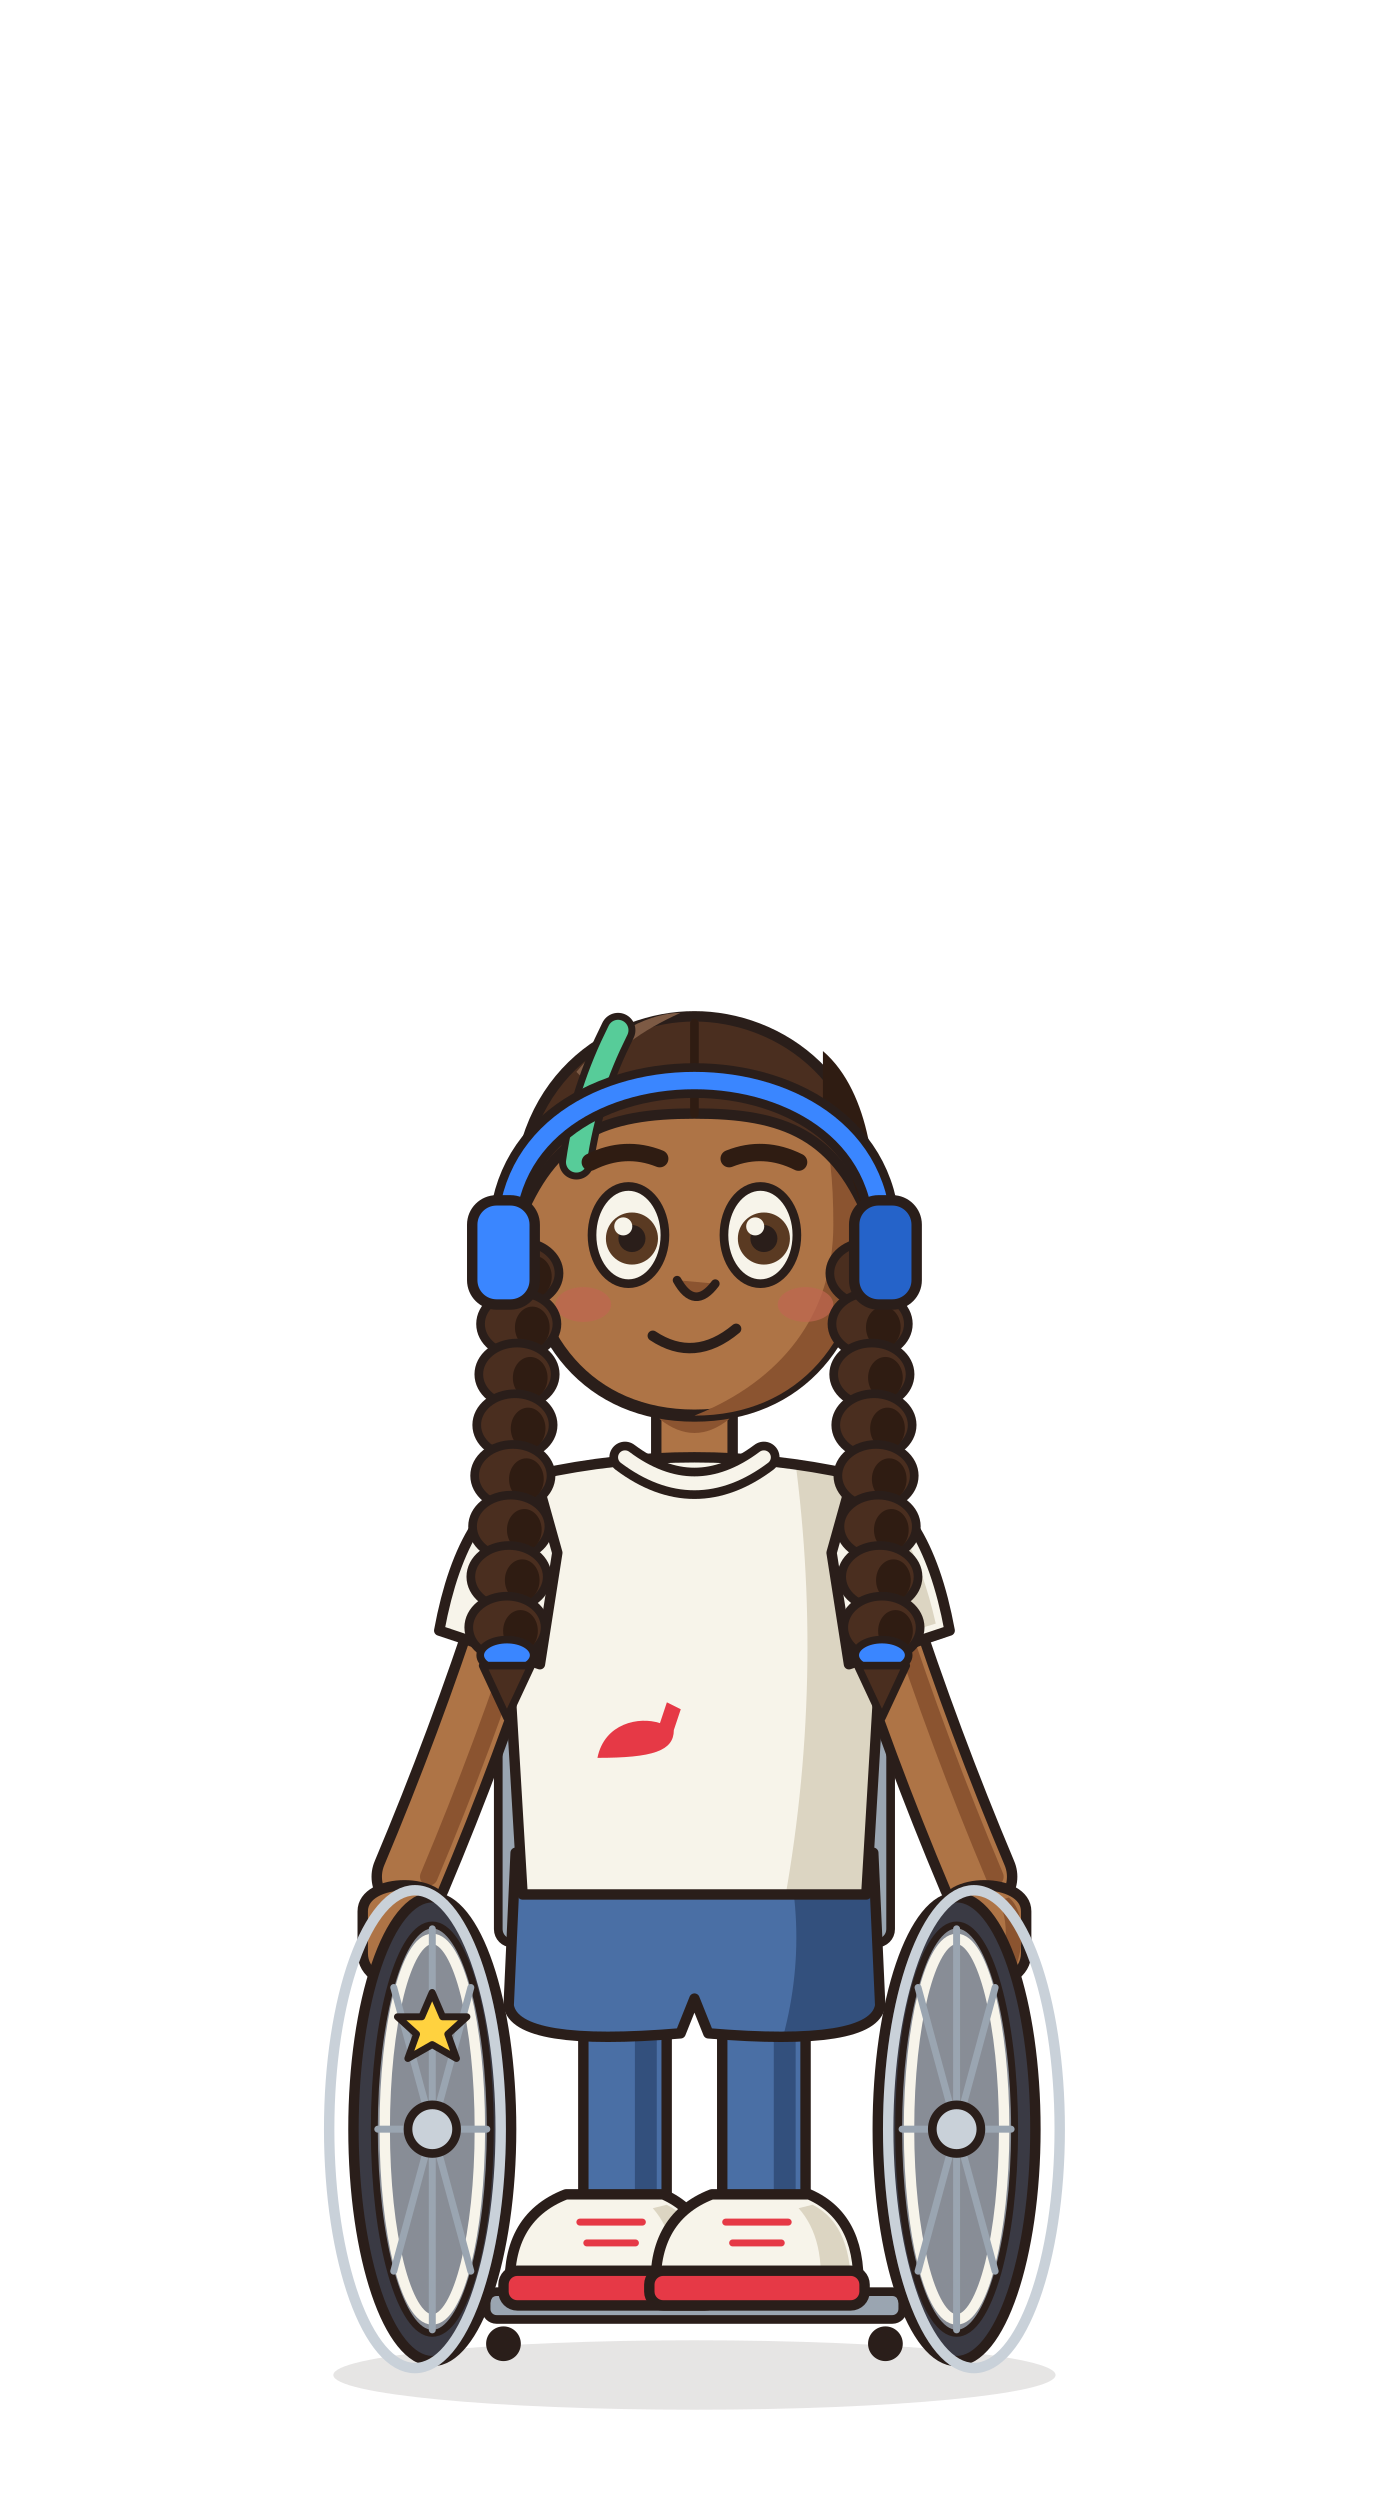
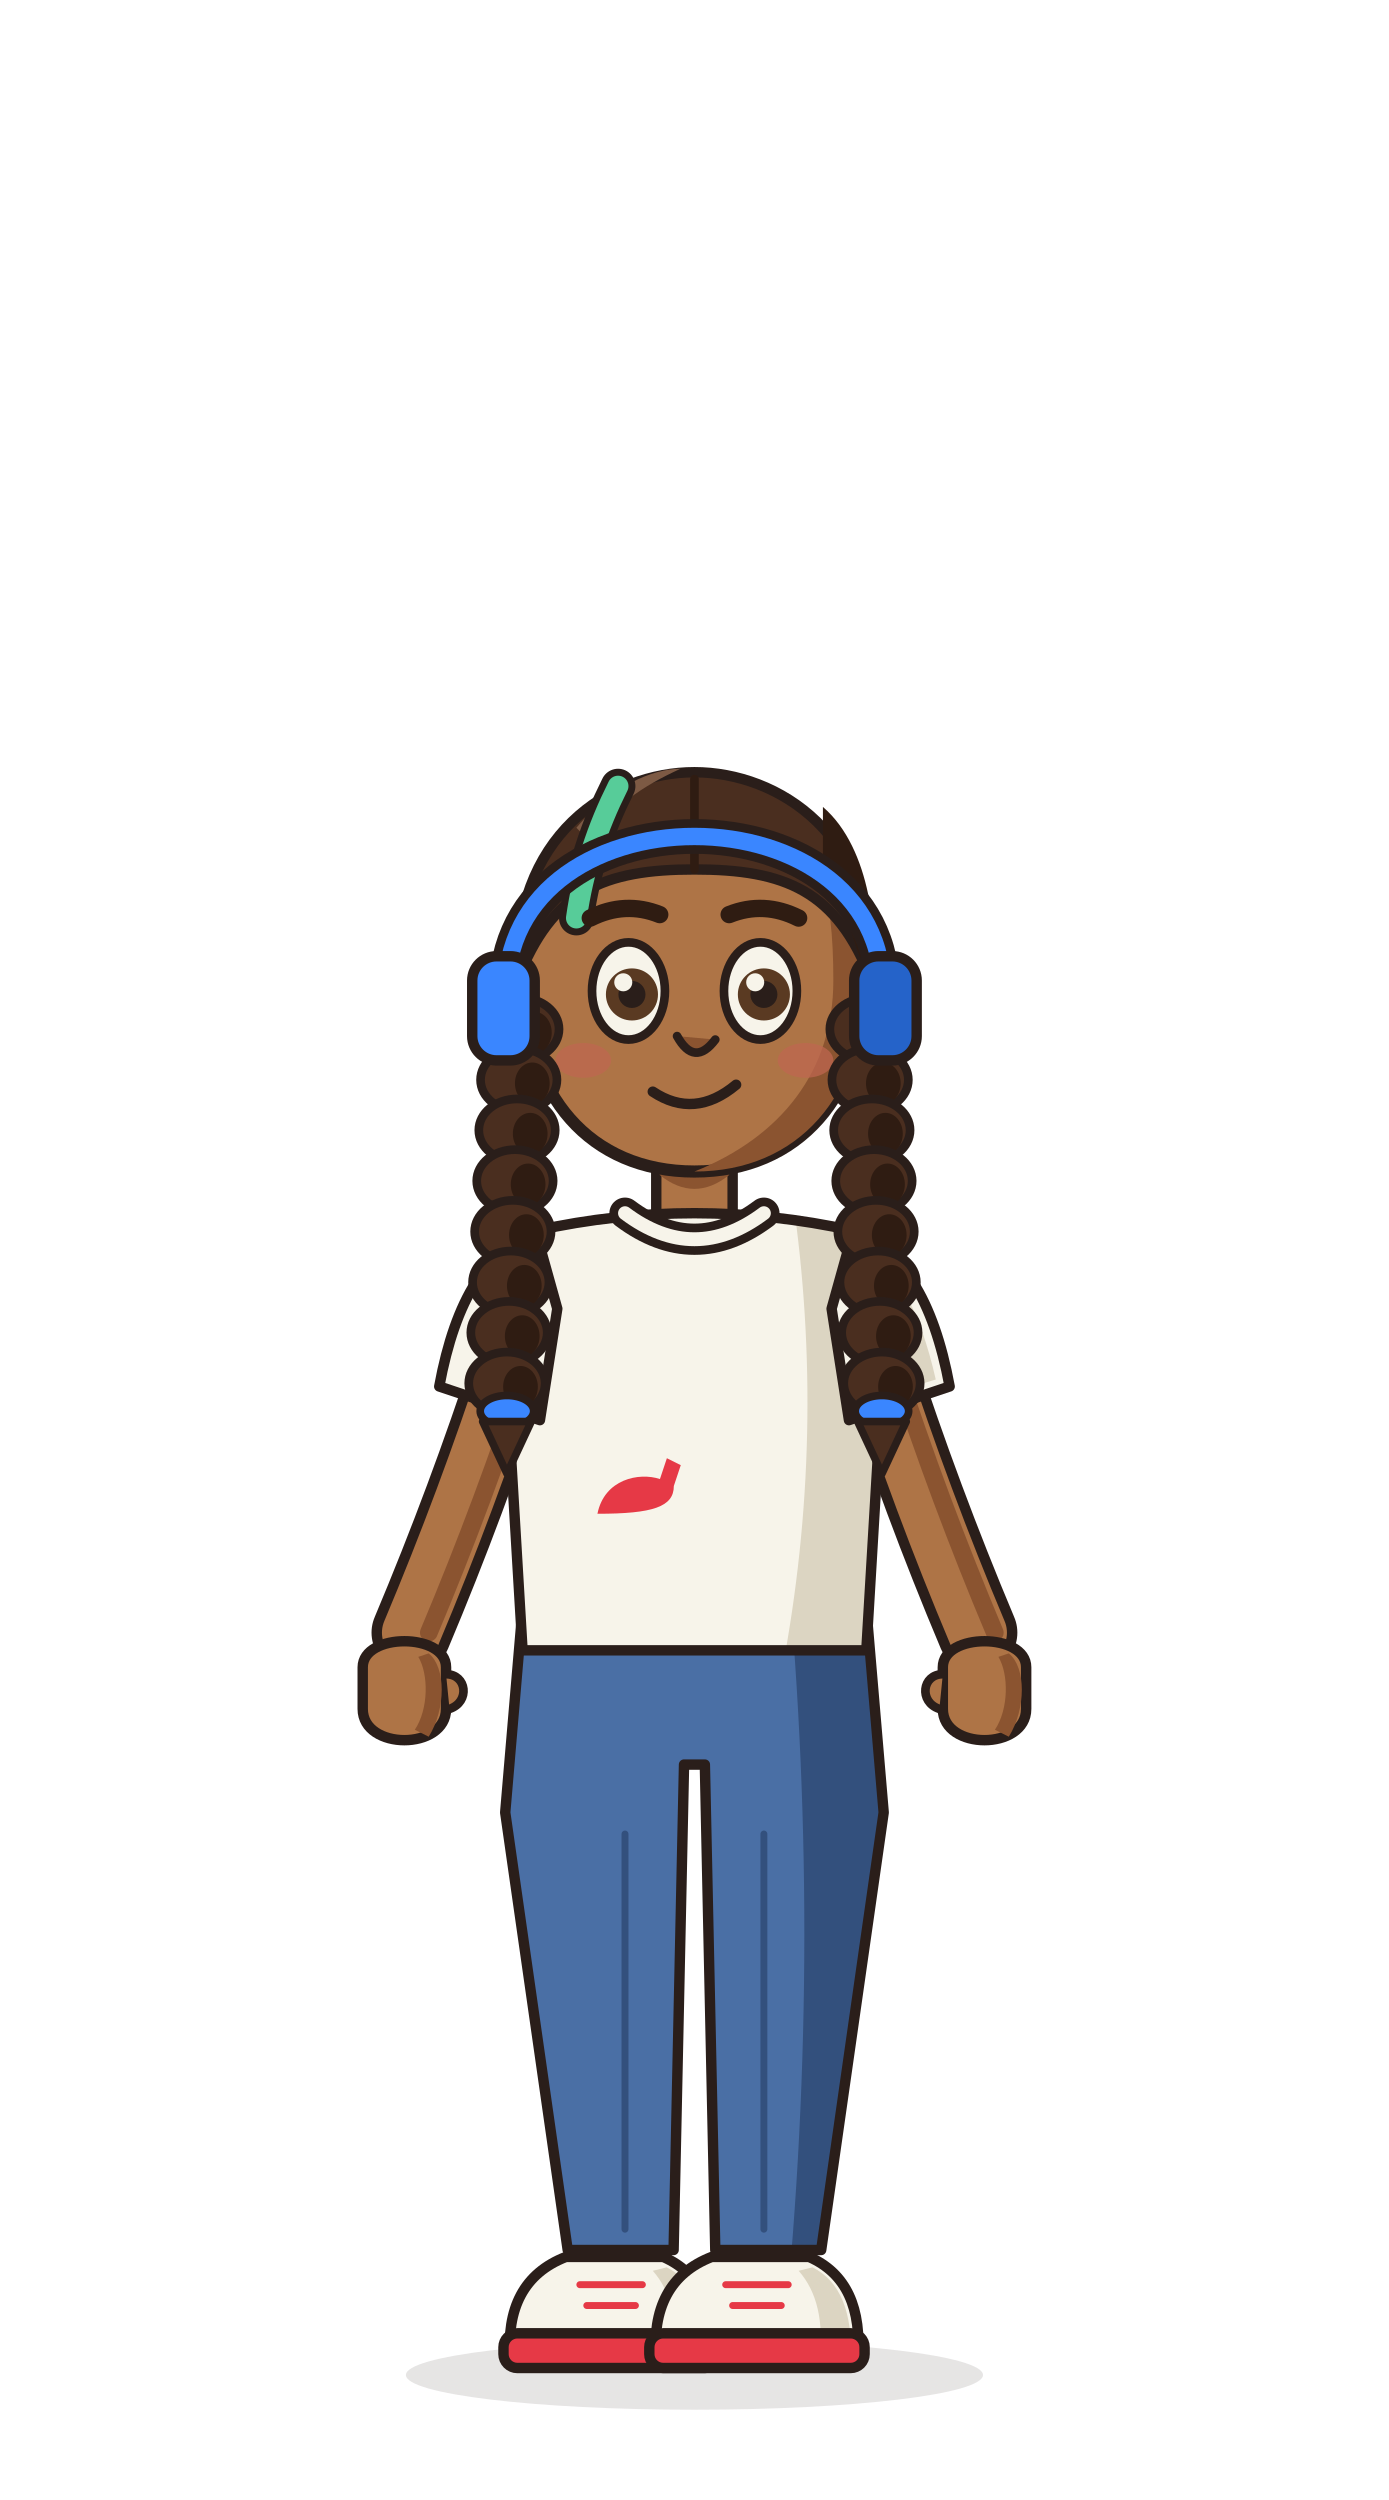
<svg xmlns="http://www.w3.org/2000/svg" viewBox="0 0 400 720" width="400" height="720" stroke-linejoin="round" stroke-linecap="round">
-   <g transform="translate(0 224.7)">
-     <ellipse cx="200" cy="459.3" rx="104" ry="10" fill="#2A1E1A" opacity="0.12" />
-     <rect x="143.5" y="180" width="10" height="154.9" rx="4" fill="#9AA5B1" stroke="#2A1E1A" stroke-width="2.5" />
-     <rect x="141.5" y="172" width="14" height="14" rx="5" fill="#2A1E1A" />
-     <rect x="246.5" y="180" width="10" height="154.9" rx="4" fill="#9AA5B1" stroke="#2A1E1A" stroke-width="2.5" />
-     <rect x="244.5" y="172" width="14" height="14" rx="5" fill="#2A1E1A" />
-     <rect x="150.5" y="214" width="99.1" height="110.9" rx="8" fill="#3A3A44" stroke="#2A1E1A" stroke-width="3" />
+   <g transform="translate(0 154.4)">
+     <ellipse cx="200" cy="529.6" rx="83.1" ry="10" fill="#2A1E1A" opacity="0.12" />
    <ellipse cx="149" cy="134" rx="9" ry="13" fill="#AE7446" stroke="#2A1E1A" stroke-width="3" />
    <ellipse cx="251" cy="134" rx="9" ry="13" fill="#AE7446" stroke="#2A1E1A" stroke-width="3" />
    <path d="M151 128 Q146 134 151 140 M249 128 Q254 134 249 140" fill="none" stroke="#8B5430" stroke-width="3" />
    <rect x="189" y="172" width="22" height="26" fill="#AE7446" stroke="#2A1E1A" stroke-width="3" />
    <path d="M190 176 Q200 186 210 176 L210 184 Q200 192 190 184 Z" fill="#8B5430" />
    <g fill="none">
-       <path d="M180 354.9 L180 415.3" fill="none" stroke="#2A1E1A" stroke-width="27" />
-       <path d="M180 354.9 L180 415.3" fill="none" stroke="#4A6FA5" stroke-width="21" />
+       <path d="M180 343.8 L180 493.6" fill="none" stroke="#2A1E1A" stroke-width="27" />
+       <path d="M180 343.8 L180 493.6" fill="none" stroke="#AE7446" stroke-width="21" />
      <g transform="translate(6 0)">
-         <path d="M180 354.9 L180 415.3" fill="none" stroke="#33507D" stroke-width="6.3" />
+         <path d="M180 343.8 L180 493.6" fill="none" stroke="#8B5430" stroke-width="6.3" />
      </g>
    </g>
    <g fill="none">
-       <path d="M220 354.9 L220 415.3" fill="none" stroke="#2A1E1A" stroke-width="27" />
-       <path d="M220 354.9 L220 415.3" fill="none" stroke="#4A6FA5" stroke-width="21" />
+       <path d="M220 343.8 L220 493.6" fill="none" stroke="#2A1E1A" stroke-width="27" />
+       <path d="M220 343.8 L220 493.6" fill="none" stroke="#AE7446" stroke-width="21" />
      <g transform="translate(6 0)">
-         <path d="M220 354.9 L220 415.3" fill="none" stroke="#33507D" stroke-width="6.3" />
+         <path d="M220 343.8 L220 493.6" fill="none" stroke="#8B5430" stroke-width="6.3" />
      </g>
    </g>
-     <rect x="140" y="435.3" width="120" height="8" rx="3" fill="#9AA5B1" stroke="#2A1E1A" stroke-width="2.5" />
-     <path d="M147 437.265 Q145 414.265 163 407.265 L191 407.265 Q207 414.265 205 437.265 Z" fill="#F7F4EA" stroke="#2A1E1A" stroke-width="3" />
-     <path d="M192 410.265 Q204 416.265 203 437.265 L194 437.265 Q196 420.265 188 411.265 Z" fill="#DCD5C2" />
-     <path d="M167 415.265 L185 415.265 M169 421.265 L183 421.265" fill="none" stroke="#E63946" stroke-width="2" />
-     <rect x="145" y="429.265" width="62" height="10" rx="4" fill="#E63946" stroke="#2A1E1A" stroke-width="3" />
-     <path d="M189 437.265 Q187 414.265 205 407.265 L233 407.265 Q249 414.265 247 437.265 Z" fill="#F7F4EA" stroke="#2A1E1A" stroke-width="3" />
-     <path d="M234 410.265 Q246 416.265 245 437.265 L236 437.265 Q238 420.265 230 411.265 Z" fill="#DCD5C2" />
-     <path d="M209 415.265 L227 415.265 M211 421.265 L225 421.265" fill="none" stroke="#E63946" stroke-width="2" />
-     <rect x="187" y="429.265" width="62" height="10" rx="4" fill="#E63946" stroke="#2A1E1A" stroke-width="3" />
-     <clipPath id="KID194-lap">
-       <path d="M148.5 308.9 L251.5 308.9 L253.5 352.9 Q251.5 364.9 204 360.9 L200 350.9 L196 360.9 Q148.5 364.9 146.5 352.9 Z" />
+     <path d="M147 525.588 Q145 502.588 163 495.588 L191 495.588 Q207 502.588 205 525.588 Z" fill="#F7F4EA" stroke="#2A1E1A" stroke-width="3" />
+     <path d="M192 498.588 Q204 504.588 203 525.588 L194 525.588 Q196 508.588 188 499.588 Z" fill="#DCD5C2" />
+     <path d="M167 503.588 L185 503.588 M169 509.588 L183 509.588" fill="none" stroke="#E63946" stroke-width="2" />
+     <rect x="145" y="517.588" width="62" height="10" rx="4" fill="#E63946" stroke="#2A1E1A" stroke-width="3" />
+     <path d="M189 525.588 Q187 502.588 205 495.588 L233 495.588 Q249 502.588 247 525.588 Z" fill="#F7F4EA" stroke="#2A1E1A" stroke-width="3" />
+     <path d="M234 498.588 Q246 504.588 245 525.588 L236 525.588 Q238 508.588 230 499.588 Z" fill="#DCD5C2" />
+     <path d="M209 503.588 L227 503.588 M211 509.588 L225 509.588" fill="none" stroke="#E63946" stroke-width="2" />
+     <rect x="187" y="517.588" width="62" height="10" rx="4" fill="#E63946" stroke="#2A1E1A" stroke-width="3" />
+     <clipPath id="KID194-pants">
+       <path d="M150.5 308.9 L249.5 308.9 L254.5 367.6 L236.5 493.6 L206 493.6 L203 353.8 L197 353.8 L194 493.6 L163.5 493.6 L145.5 367.6 Z" />
    </clipPath>
-     <path d="M148.5 308.9 L251.5 308.9 L253.5 352.9 Q251.5 364.9 204 360.9 L200 350.9 L196 360.9 Q148.5 364.9 146.5 352.9 Z" fill="#4A6FA5" />
-     <g clip-path="url(#KID194-lap)">
-       <path d="M225 302.868 Q235 337.9 222 372.868 L360 372.868 L360 302.868 Z" fill="#33507D" />
+     <path d="M150.5 308.9 L249.5 308.9 L254.5 367.6 L236.5 493.6 L206 493.6 L203 353.8 L197 353.8 L194 493.6 L163.5 493.6 L145.5 367.6 Z" fill="#4A6FA5" />
+     <g clip-path="url(#KID194-pants)">
+       <path d="M227.3 302.868 Q237.3 417.2 224.3 531.588 L360 531.588 L360 302.868 Z" fill="#33507D" />
+       <path d="M180 373.8 L180 487.6 M220 373.8 L220 487.6" fill="none" stroke="#33507D" stroke-width="2" />
    </g>
-     <path d="M148.5 308.9 L251.5 308.9 L253.5 352.9 Q251.5 364.9 204 360.9 L200 350.9 L196 360.9 Q148.5 364.9 146.5 352.9 Z" fill="none" stroke="#2A1E1A" stroke-width="3" />
+     <path d="M150.5 308.9 L249.5 308.9 L254.5 367.6 L236.5 493.6 L206 493.6 L203 353.8 L197 353.8 L194 493.6 L163.5 493.6 L145.5 367.6 Z" fill="none" stroke="#2A1E1A" stroke-width="3" />
    <g fill="none">
      <path d="M147.5 238 Q134.5 277.8 118.5 315.8" fill="none" stroke="#2A1E1A" stroke-width="23" />
      <path d="M147.5 238 Q134.5 277.8 118.5 315.8" fill="none" stroke="#AE7446" stroke-width="17" />
      <g transform="translate(5 0)">
        <path d="M147.5 238 Q134.5 277.8 118.5 315.8" fill="none" stroke="#8B5430" stroke-width="5.1" />
      </g>
    </g>
    <g fill="none">
      <path d="M252.5 238 Q265.5 277.8 281.5 315.8" fill="none" stroke="#2A1E1A" stroke-width="23" />
      <path d="M252.5 238 Q265.5 277.8 281.5 315.8" fill="none" stroke="#AE7446" stroke-width="17" />
      <g transform="translate(5 0)">
        <path d="M252.5 238 Q265.5 277.8 281.5 315.8" fill="none" stroke="#8B5430" stroke-width="5.1" />
      </g>
    </g>
    <clipPath id="KID194-top">
      <path d="M154.5 200 Q200 190 245.5 200 L253.5 253.6 L249.5 320.9 L150.5 320.9 L146.5 253.6 Z" />
    </clipPath>
    <path d="M154.5 200 Q200 190 245.5 200 L253.5 253.6 L249.5 320.9 L150.5 320.9 L146.5 253.6 Z" fill="#F7F4EA" />
    <g clip-path="url(#KID194-top)">
      <path d="M228.2 190 Q238.2 258.4 225.2 326.868 L360 326.868 L360 190 Z" fill="#DCD5C2" />
      <path d="M172.062 281.566 C174.062 271.566 184.062 269.566 190.062 271.566 L192.062 265.566 L196.062 267.566 L194.062 273.566 C194.062 279.566 188.062 281.566 172.062 281.566 Z" fill="#E63946" />
    </g>
    <path d="M154.5 200 Q200 190 245.5 200 L253.5 253.6 L249.5 320.9 L150.5 320.9 L146.5 253.6 Z" fill="none" stroke="#2A1E1A" stroke-width="3" />
    <path d="M154.5 201 Q133.5 207 126.5 244.9 L155.5 254.6 L160.5 222.5 Z" fill="#F7F4EA" stroke="#2A1E1A" stroke-width="3" />
    <path d="M245.5 201 Q266.5 207 273.5 244.9 L244.5 254.6 L239.5 222.5 Z" fill="#F7F4EA" stroke="#2A1E1A" stroke-width="3" />
    <path d="M247.5 204 Q262.5 212 269.5 242.9 L259.5 245.9 Q256.5 224 243.5 206 Z" fill="#DCD5C2" />
    <path d="M180 195 Q200 210 220 195" fill="none" stroke="#2A1E1A" stroke-width="9" />
    <path d="M180 195 Q200 210 220 195" fill="none" stroke="#F7F4EA" stroke-width="4" />
    <path d="M104.464 325.772 C104.464 315.772 128.464 315.772 128.464 325.772 L128.464 337.772 C128.464 349.772 104.464 349.772 104.464 337.772 Z" fill="#AE7446" stroke="#2A1E1A" stroke-width="3" />
    <path d="M123.464 321.772 C128.464 325.772 128.464 337.772 123.464 345.772 L119.464 343.772 C123.464 337.772 123.464 327.772 120.464 322.772 Z" fill="#8B5430" />
    <path d="M128.464 327.772 C134.464 327.772 135.464 335.772 129.464 337.772" fill="#AE7446" stroke="#2A1E1A" stroke-width="2.5" />
    <path d="M271.536 325.772 C271.536 315.772 295.536 315.772 295.536 325.772 L295.536 337.772 C295.536 349.772 271.536 349.772 271.536 337.772 Z" fill="#AE7446" stroke="#2A1E1A" stroke-width="3" />
    <path d="M290.536 321.772 C295.536 325.772 295.536 337.772 290.536 345.772 L286.536 343.772 C290.536 337.772 290.536 327.772 287.536 322.772 Z" fill="#8B5430" />
    <path d="M271.536 327.772 C265.536 327.772 264.536 335.772 270.536 337.772" fill="#AE7446" stroke="#2A1E1A" stroke-width="2.5" />
-     <ellipse cx="124.5" cy="388.5" rx="22.7" ry="66.8" fill="#3A3A44" stroke="#2A1E1A" stroke-width="3" />
-     <ellipse cx="124.5" cy="388.5" rx="16.7" ry="58.8" fill="#C9D1D9" stroke="#2A1E1A" stroke-width="2" fill-opacity="0.55" />
-     <ellipse cx="124.5" cy="388.5" rx="13.7" ry="54.8" fill="none" stroke="#F7F4EA" stroke-width="3" />
-     <path d="M108.8 388.5 L140.2 388.5" fill="none" stroke="#9AA5B1" stroke-width="2" />
-     <path d="M113.4 347.7 L135.6 429.4" fill="none" stroke="#9AA5B1" stroke-width="2" />
-     <path d="M124.5 330.8 L124.5 446.3" fill="none" stroke="#9AA5B1" stroke-width="2" />
-     <path d="M135.6 347.7 L113.4 429.4" fill="none" stroke="#9AA5B1" stroke-width="2" />
-     <ellipse cx="119.5" cy="388.5" rx="24.7" ry="68.8" fill="none" stroke="#C9D1D9" stroke-width="3" />
-     <circle cx="124.5" cy="388.5" r="7" fill="#C9D1D9" stroke="#2A1E1A" stroke-width="2.5" />
-     <ellipse cx="275.5" cy="388.5" rx="22.7" ry="66.8" fill="#3A3A44" stroke="#2A1E1A" stroke-width="3" />
-     <ellipse cx="275.5" cy="388.5" rx="16.7" ry="58.8" fill="#C9D1D9" stroke="#2A1E1A" stroke-width="2" fill-opacity="0.55" />
-     <ellipse cx="275.5" cy="388.5" rx="13.7" ry="54.8" fill="none" stroke="#F7F4EA" stroke-width="3" />
-     <path d="M259.8 388.5 L291.2 388.5" fill="none" stroke="#9AA5B1" stroke-width="2" />
-     <path d="M264.4 347.7 L286.6 429.4" fill="none" stroke="#9AA5B1" stroke-width="2" />
-     <path d="M275.5 330.8 L275.5 446.3" fill="none" stroke="#9AA5B1" stroke-width="2" />
-     <path d="M286.6 347.7 L264.4 429.4" fill="none" stroke="#9AA5B1" stroke-width="2" />
-     <ellipse cx="280.5" cy="388.5" rx="24.7" ry="68.8" fill="none" stroke="#C9D1D9" stroke-width="3" />
-     <circle cx="275.5" cy="388.5" r="7" fill="#C9D1D9" stroke="#2A1E1A" stroke-width="2.5" />
-     <path d="M124.464 349.14 L127.464 356.14 L134.464 356.14 L128.964 361.14 L131.464 368.14 L124.464 364.14 L117.464 368.14 L119.964 361.14 L114.464 356.14 L121.464 356.14 Z" fill="#FFD23F" stroke="#2A1E1A" stroke-width="2" />
-     <rect x="140" y="445.3" width="10" height="10" rx="5" fill="#2A1E1A" />
-     <rect x="250" y="445.3" width="10" height="10" rx="5" fill="#2A1E1A" />
    <path d="M151 128 C151 96 173 80 200 80 C227 80 249 96 249 128 C249 161 230 183 200 183 C170 183 151 161 151 128 Z" fill="#AE7446" stroke="#2A1E1A" stroke-width="3.5" />
    <path d="M236 96 C246 108 249 120 249 128 C249 161 230 183 200 183 C225 173 240 154 240 128 C240 115 239 105 236 96 Z" fill="#8B5430" />
    <ellipse cx="168" cy="151" rx="8" ry="5" fill="#BF6650" opacity="0.72" />
    <ellipse cx="232" cy="151" rx="8" ry="5" fill="#BF6650" opacity="0.72" />
    <ellipse cx="181" cy="131" rx="10.5" ry="14" fill="#F7F4EA" stroke="#2A1E1A" stroke-width="2.5" />
    <circle cx="182" cy="132" r="7.5" fill="#5A3A22" />
    <circle cx="182" cy="132" r="3.9" fill="#2A1E1A" />
    <circle cx="179.5" cy="128.5" r="2.6" fill="#F7F4EA" />
    <ellipse cx="219" cy="131" rx="10.5" ry="14" fill="#F7F4EA" stroke="#2A1E1A" stroke-width="2.5" />
    <circle cx="220" cy="132" r="7.5" fill="#5A3A22" />
    <circle cx="220" cy="132" r="3.9" fill="#2A1E1A" />
    <circle cx="217.5" cy="128.5" r="2.6" fill="#F7F4EA" />
    <path d="M195 144 Q200 153 206 145" fill="#8B5430" stroke="#2A1E1A" stroke-width="2.5" />
    <path d="M188 160 Q200 168 212 158" fill="none" stroke="#2A1E1A" stroke-width="3" />
    <path d="M149 128 C147 86 176 68 200 68 C224 68 253 86 251 128 C241 102 226 96 200 96 C174 96 159 102 149 128 Z" fill="#4A2E1F" stroke="#2A1E1A" stroke-width="3" />
    <path d="M237 78 C251 90 253 116 251 128 C246 122 243 100 237 97 Z" fill="#2F1C12" />
    <path d="M166 84 C176 72 188 67 196 67 C185 72 176 78 170 88 Z" fill="#7D5A44" />
    <path d="M200 70 L200 96" fill="none" stroke="#2F1C12" stroke-width="2.5" />
    <ellipse cx="150" cy="142" rx="11" ry="9" fill="#4A2E1F" stroke="#2A1E1A" stroke-width="2.5" />
    <ellipse cx="153.9" cy="143" rx="5" ry="6" fill="#2F1C12" />
    <ellipse cx="149.4" cy="156.6" rx="11" ry="9" fill="#4A2E1F" stroke="#2A1E1A" stroke-width="2.5" />
    <ellipse cx="153.3" cy="157.6" rx="5" ry="6" fill="#2F1C12" />
    <ellipse cx="148.9" cy="171.1" rx="11" ry="9" fill="#4A2E1F" stroke="#2A1E1A" stroke-width="2.5" />
    <ellipse cx="152.7" cy="172.1" rx="5" ry="6" fill="#2F1C12" />
    <ellipse cx="148.3" cy="185.7" rx="11" ry="9" fill="#4A2E1F" stroke="#2A1E1A" stroke-width="2.5" />
    <ellipse cx="152.1" cy="186.7" rx="5" ry="6" fill="#2F1C12" />
    <ellipse cx="147.7" cy="200.3" rx="11" ry="9" fill="#4A2E1F" stroke="#2A1E1A" stroke-width="2.5" />
    <ellipse cx="151.6" cy="201.3" rx="5" ry="6" fill="#2F1C12" />
    <ellipse cx="147.1" cy="214.9" rx="11" ry="9" fill="#4A2E1F" stroke="#2A1E1A" stroke-width="2.5" />
    <ellipse cx="151" cy="215.9" rx="5" ry="6" fill="#2F1C12" />
    <ellipse cx="146.6" cy="229.4" rx="11" ry="9" fill="#4A2E1F" stroke="#2A1E1A" stroke-width="2.5" />
    <ellipse cx="150.4" cy="230.4" rx="5" ry="6" fill="#2F1C12" />
    <ellipse cx="146" cy="244" rx="11" ry="9" fill="#4A2E1F" stroke="#2A1E1A" stroke-width="2.5" />
    <ellipse cx="149.9" cy="245" rx="5" ry="6" fill="#2F1C12" />
    <ellipse cx="146" cy="252" rx="7.7" ry="4.5" fill="#3A86FF" stroke="#2A1E1A" stroke-width="2.2" />
    <path d="M139 255 L146 270 L153 255 Z" fill="#4A2E1F" stroke="#2A1E1A" stroke-width="2.2" />
    <ellipse cx="250" cy="142" rx="11" ry="9" fill="#4A2E1F" stroke="#2A1E1A" stroke-width="2.5" />
    <ellipse cx="253.9" cy="143" rx="5" ry="6" fill="#2F1C12" />
    <ellipse cx="250.6" cy="156.6" rx="11" ry="9" fill="#4A2E1F" stroke="#2A1E1A" stroke-width="2.5" />
    <ellipse cx="254.4" cy="157.6" rx="5" ry="6" fill="#2F1C12" />
    <ellipse cx="251.1" cy="171.1" rx="11" ry="9" fill="#4A2E1F" stroke="#2A1E1A" stroke-width="2.5" />
    <ellipse cx="255" cy="172.1" rx="5" ry="6" fill="#2F1C12" />
    <ellipse cx="251.7" cy="185.7" rx="11" ry="9" fill="#4A2E1F" stroke="#2A1E1A" stroke-width="2.5" />
    <ellipse cx="255.6" cy="186.7" rx="5" ry="6" fill="#2F1C12" />
    <ellipse cx="252.3" cy="200.3" rx="11" ry="9" fill="#4A2E1F" stroke="#2A1E1A" stroke-width="2.5" />
    <ellipse cx="256.1" cy="201.3" rx="5" ry="6" fill="#2F1C12" />
    <ellipse cx="252.9" cy="214.9" rx="11" ry="9" fill="#4A2E1F" stroke="#2A1E1A" stroke-width="2.5" />
    <ellipse cx="256.7" cy="215.9" rx="5" ry="6" fill="#2F1C12" />
    <ellipse cx="253.4" cy="229.4" rx="11" ry="9" fill="#4A2E1F" stroke="#2A1E1A" stroke-width="2.5" />
    <ellipse cx="257.3" cy="230.4" rx="5" ry="6" fill="#2F1C12" />
    <ellipse cx="254" cy="244" rx="11" ry="9" fill="#4A2E1F" stroke="#2A1E1A" stroke-width="2.5" />
    <ellipse cx="257.9" cy="245" rx="5" ry="6" fill="#2F1C12" />
    <ellipse cx="254" cy="252" rx="7.7" ry="4.5" fill="#3A86FF" stroke="#2A1E1A" stroke-width="2.2" />
    <path d="M247 255 L254 270 L261 255 Z" fill="#4A2E1F" stroke="#2A1E1A" stroke-width="2.2" />
    <path d="M178 72 C172 84 168 96 166 110" fill="none" stroke="#2A1E1A" stroke-width="10" />
    <path d="M178 72 C172 84 168 96 166 110" fill="none" stroke="#57CC99" stroke-width="6" />
    <path d="M170 110 Q180 105 190 109" fill="none" stroke="#2F1C12" stroke-width="5" />
    <path d="M210 109 Q220 105 230 110" fill="none" stroke="#2F1C12" stroke-width="5" />
    <path d="M146 136 C140 70 260 70 254 136" fill="none" stroke="#2A1E1A" stroke-width="10" />
    <path d="M146 136 C140 70 260 70 254 136" fill="none" stroke="#3A86FF" stroke-width="5" />
    <rect x="136" y="121" width="18" height="30" rx="7" fill="#3A86FF" stroke="#2A1E1A" stroke-width="3" />
    <rect x="246" y="121" width="18" height="30" rx="7" fill="#2563C9" stroke="#2A1E1A" stroke-width="3" />
  </g>
</svg>
